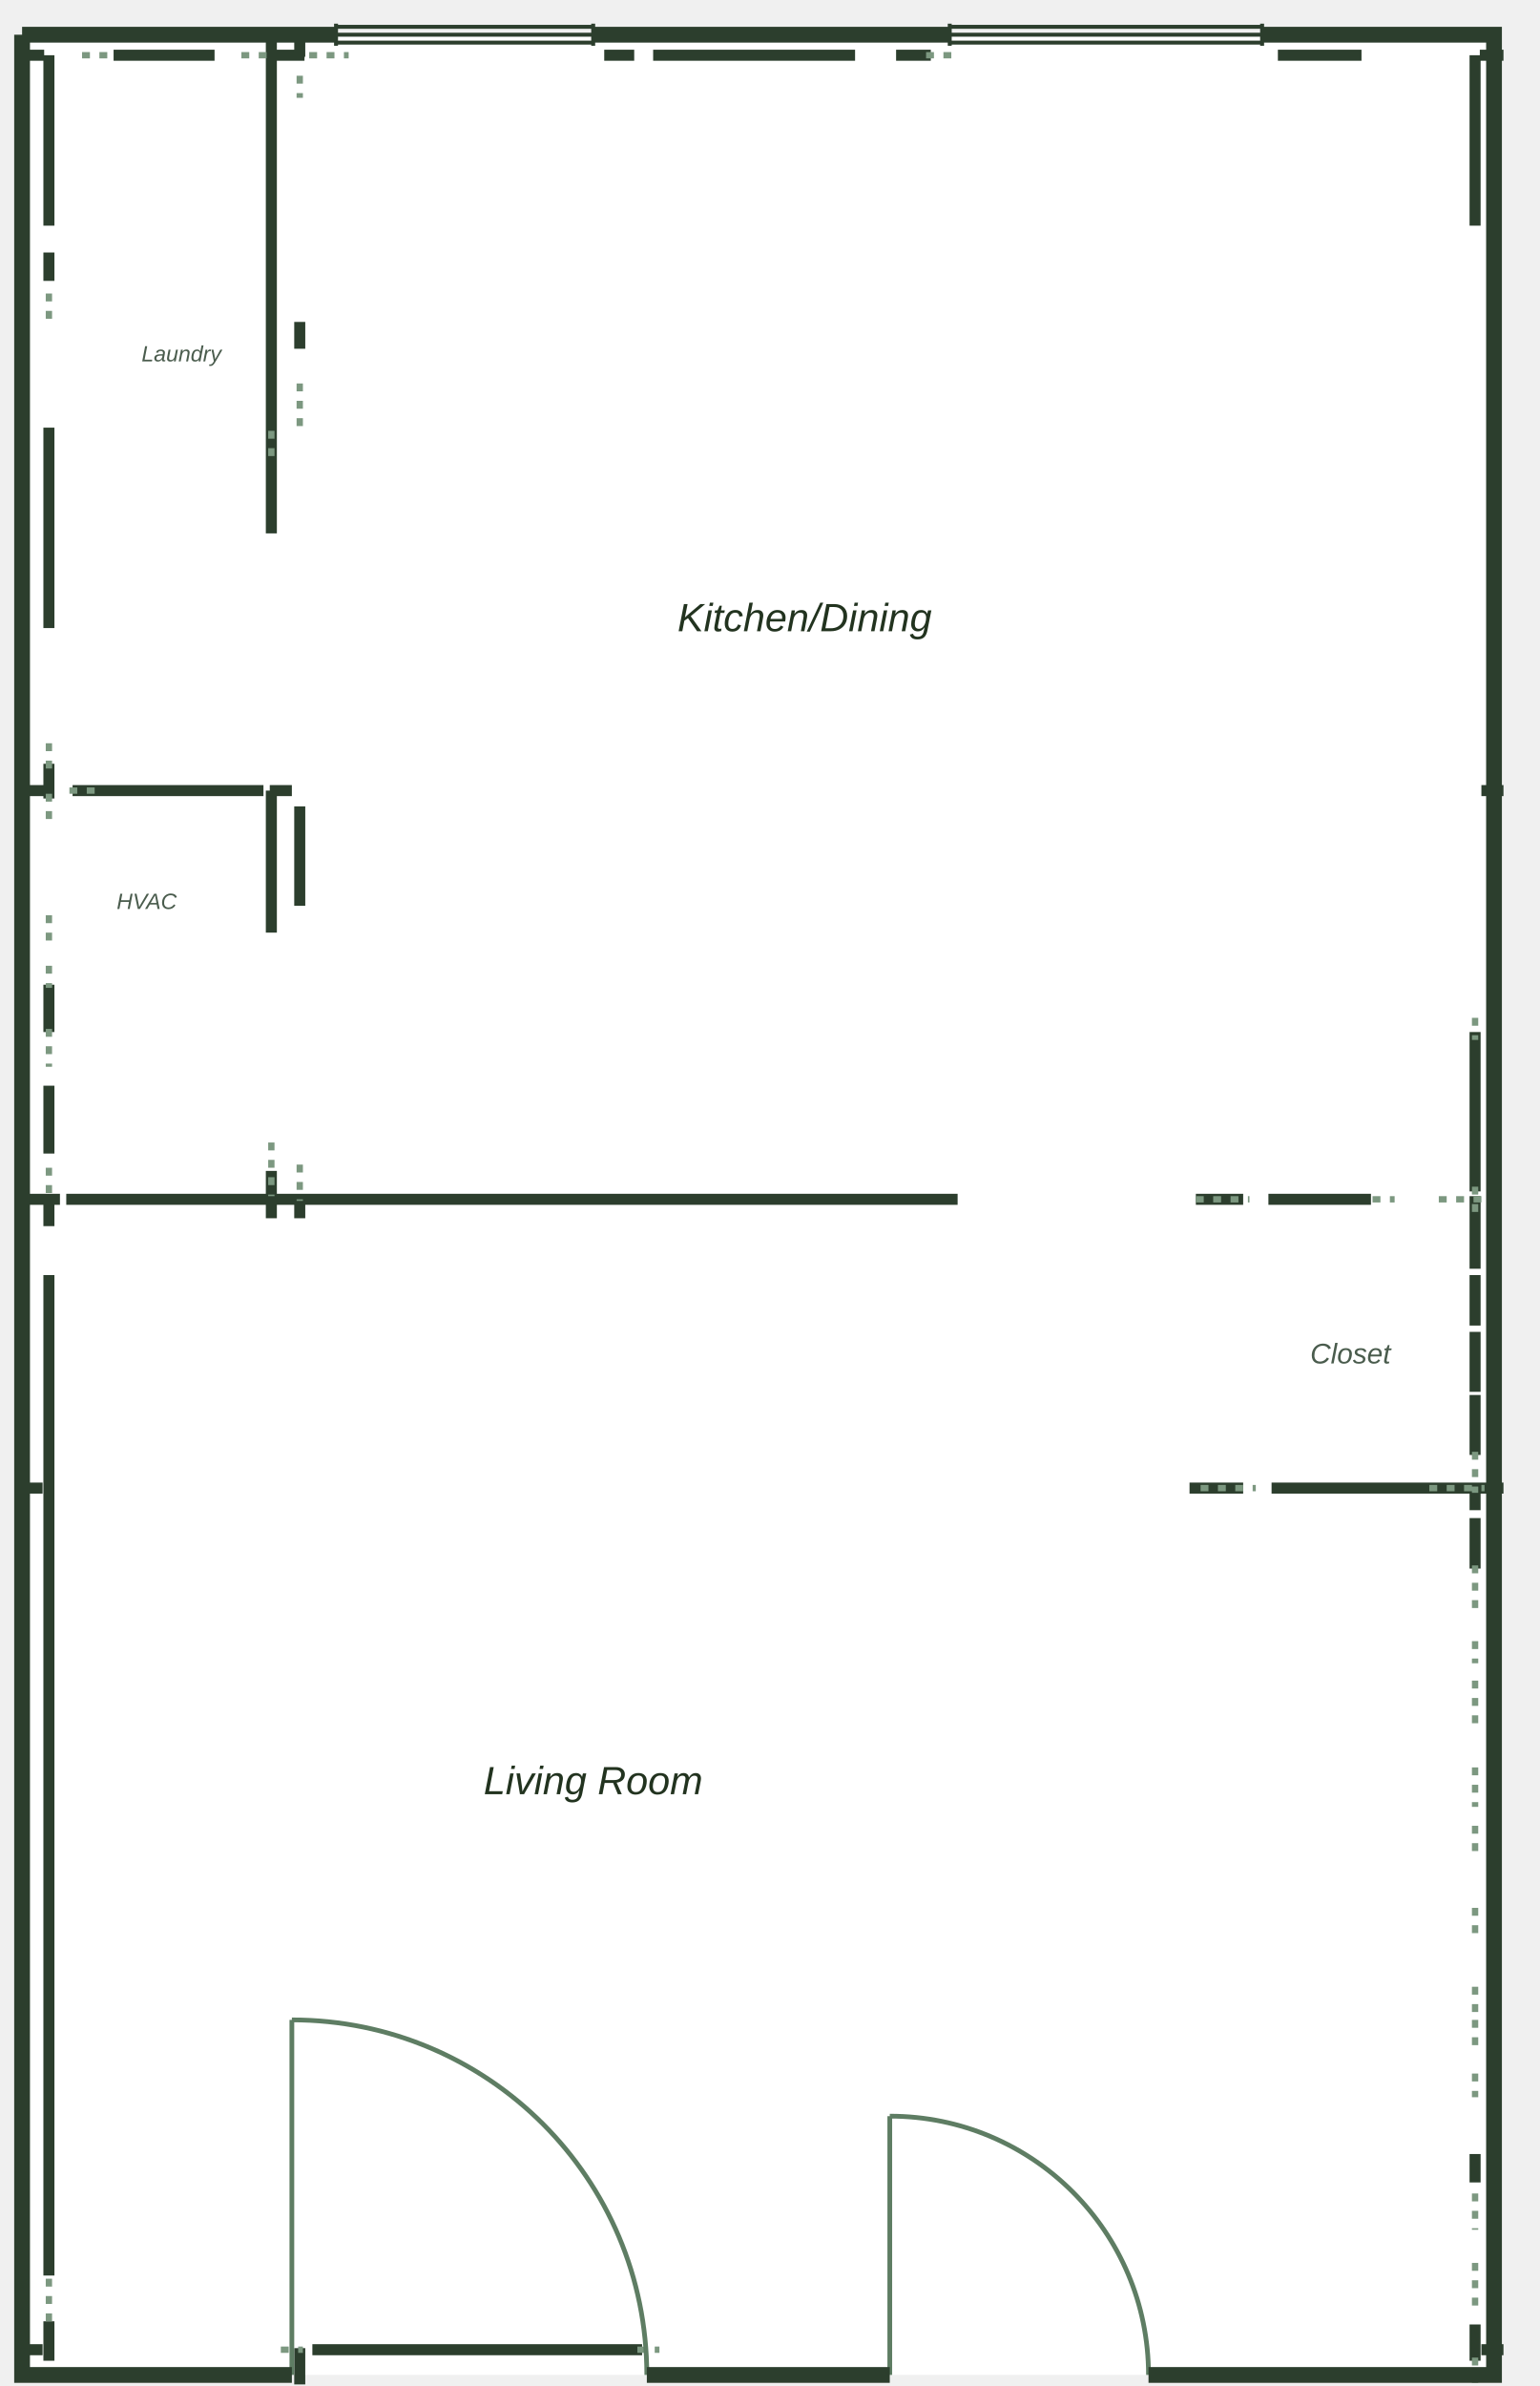
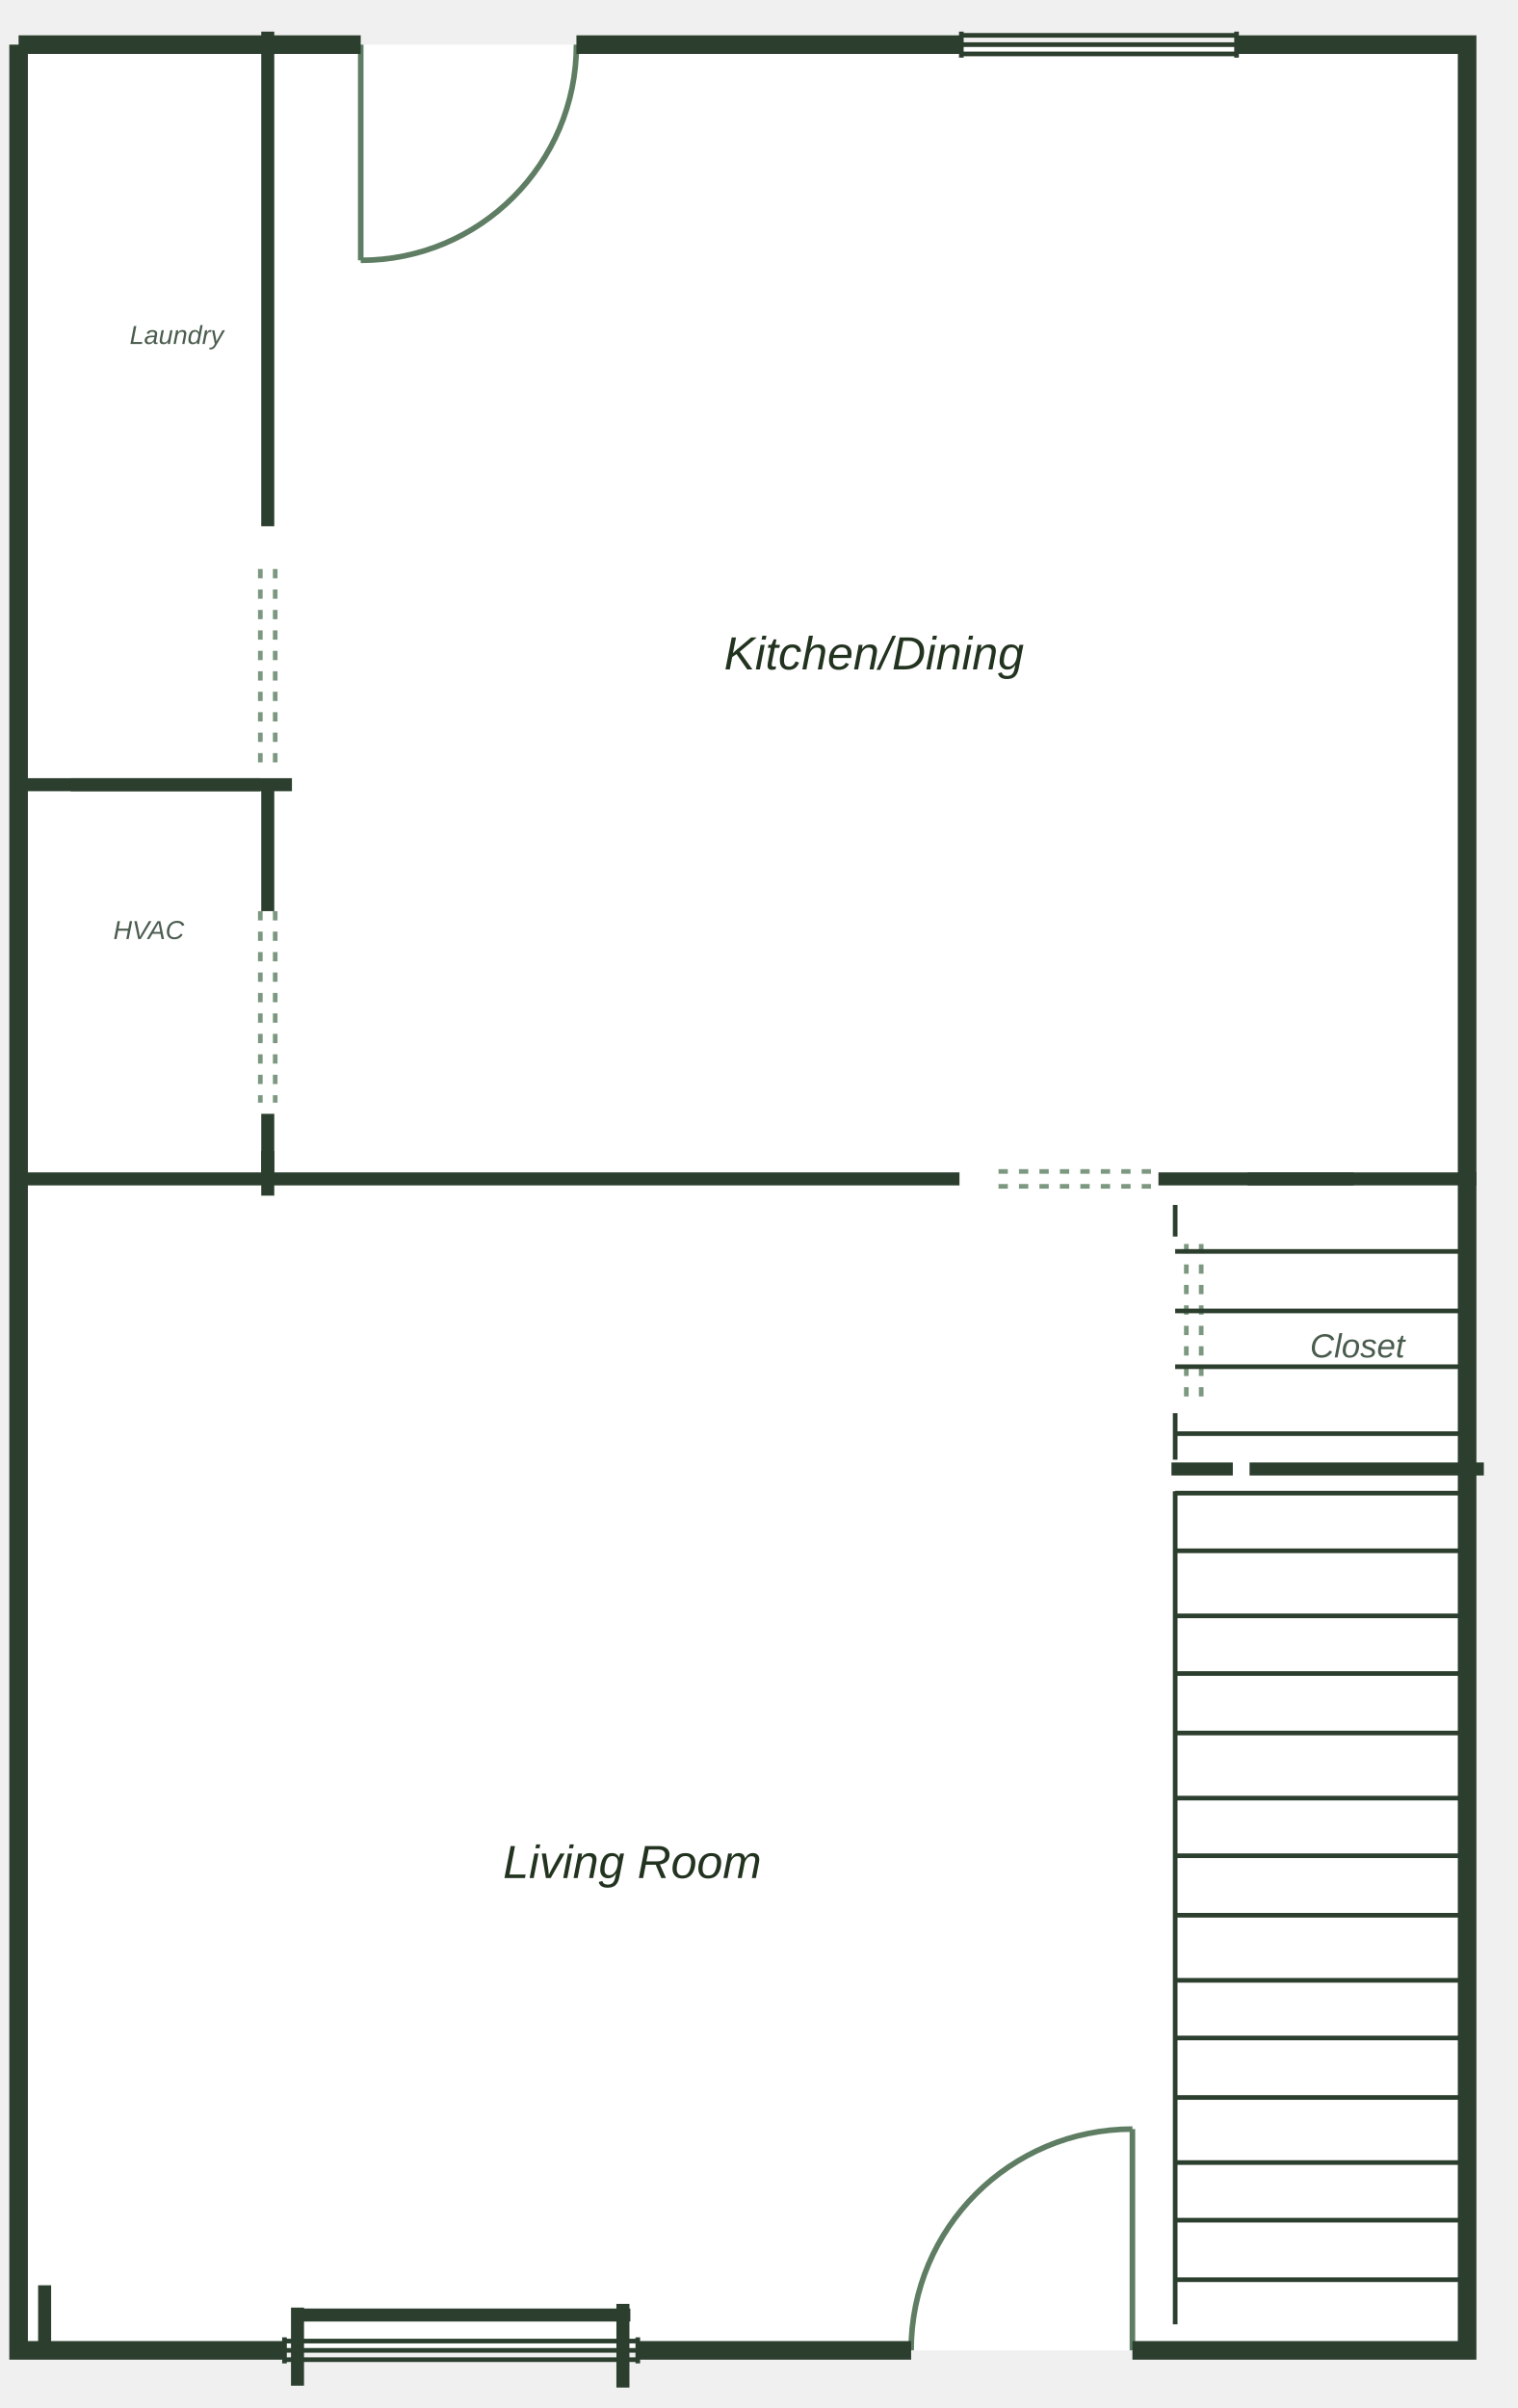
- <svg xmlns="http://www.w3.org/2000/svg" width="976" height="1512" viewBox="0 0 976 1512" preserveAspectRatio="xMidYMid meet" role="img" aria-label="Taneytown Village two-bedroom townhouse, main level floor plan">
+ <svg xmlns="http://www.w3.org/2000/svg" width="816" height="1295" viewBox="0 0 816 1295" preserveAspectRatio="xMidYMid meet" role="img" aria-label="Taneytown Village two-bedroom townhouse, main level floor plan">
  <defs>
    <style>
    .fp{fill:#FFFFFF}
    .w{fill:none;stroke:#2C3E2D;stroke-width:7;stroke-linecap:butt}
    .wo{fill:none;stroke:#2C3E2D;stroke-width:10;stroke-linecap:butt}
-     .d{fill:none;stroke:#7C9880;stroke-width:4;stroke-dasharray:5 6}
+     .d{fill:none;stroke:#7C9880;stroke-width:2.5;stroke-dasharray:5 6}
    .arc{fill:none;stroke:#5E7D63;stroke-width:3}
    .win{fill:none;stroke:#2C3E2D;stroke-width:2.5}
+     .st{fill:none;stroke:#2C3E2D;stroke-width:2.5}
    .rm{fill:#22331F;font-family:'Helvetica Neue',Arial,sans-serif;font-size:25px;font-style:italic;text-anchor:middle}
    .cl{fill:#4A5C4D;font-family:'Helvetica Neue',Arial,sans-serif;font-size:18px;font-style:italic;text-anchor:middle}
    .sm{fill:#4A5C4D;font-family:'Helvetica Neue',Arial,sans-serif;font-size:14px;font-style:italic;text-anchor:middle}
  </style>
  </defs>
-   <rect class="fp" x="14" y="22" width="933" height="1483" />
-   <path class="w" d="M31,35 V143 M31,160 V178 M31,271 V398 M31,484 V506 M31,624 V654 M31,688 V731 M31,758 V777 M31,808 V1442 M31,1471 V1496 M172,22 V338 M172,501 V591 M172,742 V772 M190,22 V36 M190,204 V221 M190,511 V574 M190,758 V772 M190,1488 V1511 M935,35 V143 M935,654 V755 M935,758 V804 M935,808 V840 M935,844 V882 M935,884 V922 M935,942 V957 M935,962 V994 M935,1365 V1383 M935,1473 V1496 M13,35 H28 M72,35 H136 M170,35 H193 M383,35 H402 M414,35 H542 M568,35 H590 M810,35 H863 M938,35 H953 M13,501 H34 M46,501 H167 M171,501 H185 M939,501 H953 M13,760 H38 M42,760 H607 M758,760 H788 M804,760 H869 M13,943 H27 M754,943 H788 M806,943 H953 M13,1489 H27 M198,1489 H407 M939,1489 H953" />
-   <path class="d" d="M31,186 V206 M31,471 V487 M31,503 V521 M31,580 V602 M31,612 V626 M31,652 V676 M31,740 V761 M31,1444 V1471 M172,273 V290 M172,724 V758 M190,48 V62 M190,243 V275 M190,738 V761 M935,645 V659 M935,752 V770 M935,920 V946 M935,992 V1020 M935,1040 V1054 M935,1065 V1092 M935,1120 V1145 M935,1157 V1173 M935,1209 V1226 M935,1259 V1275 M935,1280 V1297 M935,1314 V1329 M935,1390 V1413 M935,1434 V1466 M935,1494 V1511 M52,35 H70 M153,35 H169 M196,35 H221 M587,35 H605 M44,501 H66 M758,760 H792 M870,760 H884 M912,760 H942 M761,943 H796 M906,943 H941 M178,1489 H192 M404,1489 H418" />
-   <path class="win" d="M213,17 H376 M213,22 H376 M213,27 H376 M213,15 V29 M376,15 V29" />
-   <path class="win" d="M602,17 H800 M602,22 H800 M602,27 H800 M602,15 V29 M800,15 V29" />
-   <path class="arc" d="M185,1505 V1280 M185,1280 A225,225 0 0 1 410,1505" />
-   <path class="arc" d="M564,1505 V1341 M564,1341 A164,164 0 0 1 728,1505" />
-   <path class="wo" d="M14,22 H213 M376,22 H602 M800,22 H947 V1505 H728 M564,1505 H410 M185,1505 H14 V22" />
-   <text class="rm" x="510" y="400">Kitchen/Dining</text>
-   <text class="rm" x="376" y="1137">Living Room</text>
-   <text class="sm" x="115" y="229">Laundry</text>
-   <text class="sm" x="93" y="576">HVAC</text>
-   <text class="cl" x="856" y="864">Closet</text>
+   <rect class="fp" x="10" y="24" width="779" height="1240" />
+   <path class="w" d="M24,1229 V1266 M144,17 V283 M144,420 V490 M144,619 V643 M160,1241 V1283 M335,1239 V1284 M38,422 H140 M10,634 H516 M671,634 H728 M630,790 H663 M672,790 H798 M157,1245 H339" />
+   <path class="d" d="M140,306 V413 M148,306 V413 M140,490 V593 M148,490 V593 M537,630 H621 M537,638 H621 M638,669 V754 M646,669 V754" />
+   <path class="arc" d="M194,24 V140 M194,140 A116,116 0 0 0 310,24" />
+   <path class="win" d="M517,19 H665 M517,24 H665 M517,29 H665 M517,17 V31 M665,17 V31" />
+   <path class="win" d="M153,1259 H343 M153,1264 H343 M153,1269 H343 M153,1257 V1271 M343,1257 V1271" />
+   <path class="arc" d="M609,1264 V1145 M490,1264 A119,119 0 0 1 609,1145" />
+   <path class="w" d="M144,599 V633 M14,422 H157 M623,634 H794" />
+   <path class="st" d="M632,648 V665 M632,760 V785 M788,648 V785 M632,673 H788 M632,705 H788 M632,735 H788 M632,771 H788" />
+   <path class="st" d="M632,802 V1250 M788,802 V1250 M632,803 H788 M632,834 H788 M632,869 H788 M632,900 H788 M632,932 H788 M632,967 H788 M632,998 H788 M632,1030 H788 M632,1065 H788 M632,1096 H788 M632,1128 H788 M632,1163 H788 M632,1194 H788 M632,1226 H788" />
+   <path class="wo" d="M10,24 H194 M310,24 H517 M665,24 H789 V1264 H609 M490,1264 H343 M153,1264 H10 V24" />
+   <text class="rm" x="470" y="360">Kitchen/Dining</text>
+   <text class="rm" x="340" y="1010">Living Room</text>
+   <text class="sm" x="95" y="185">Laundry</text>
+   <text class="sm" x="80" y="505">HVAC</text>
+   <text class="cl" x="730" y="730">Closet</text>
</svg>
